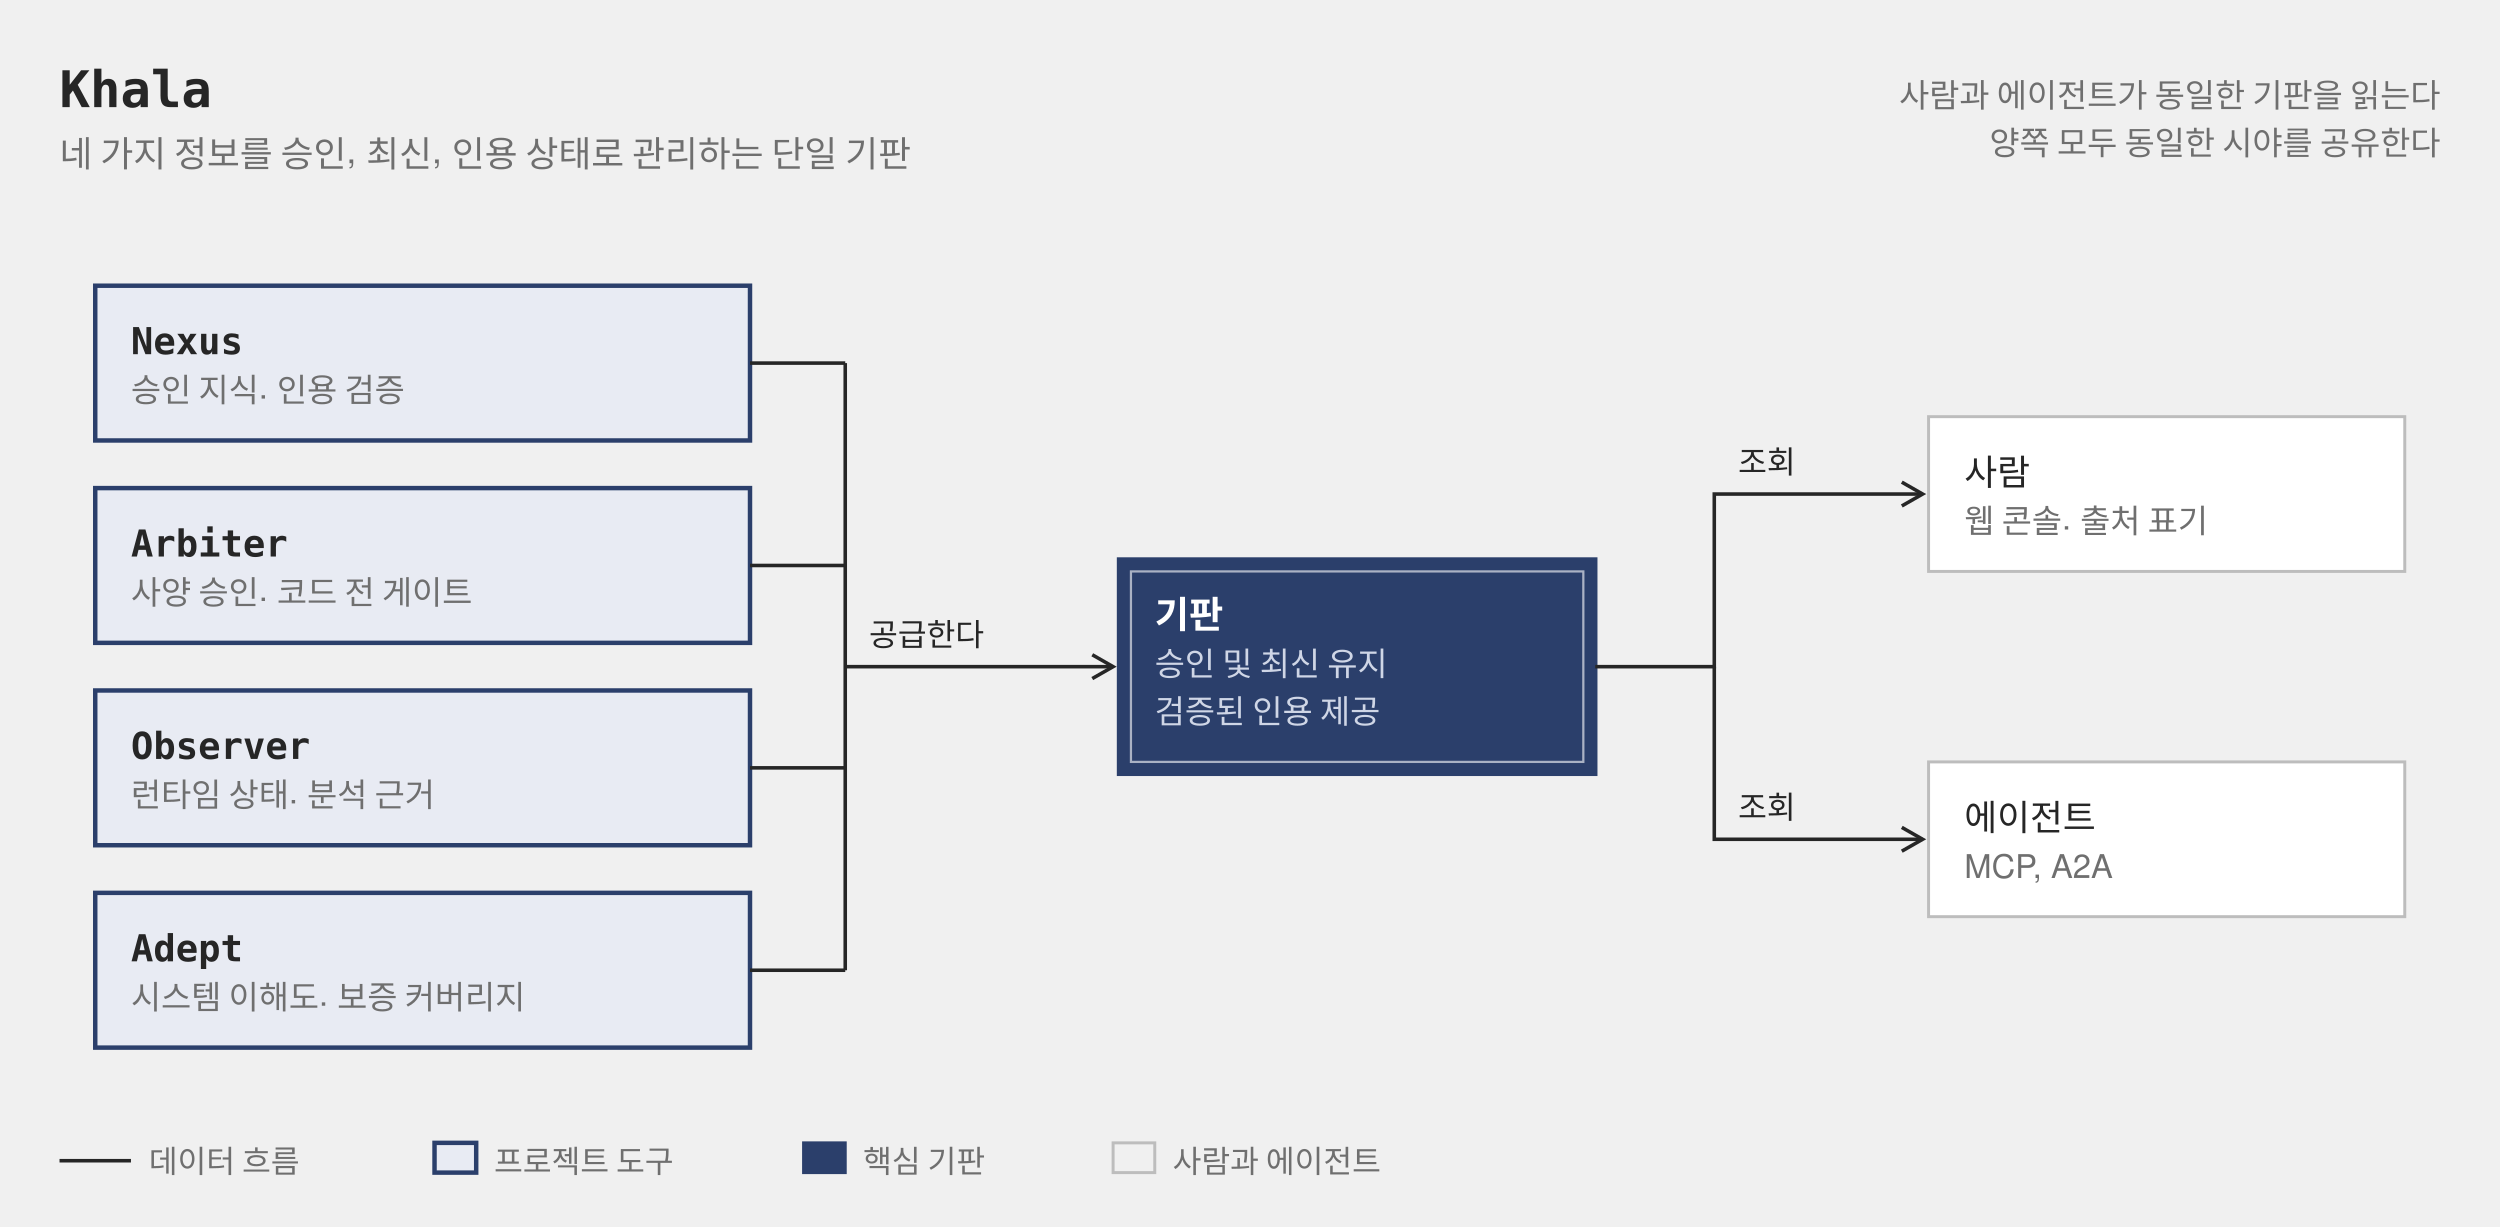
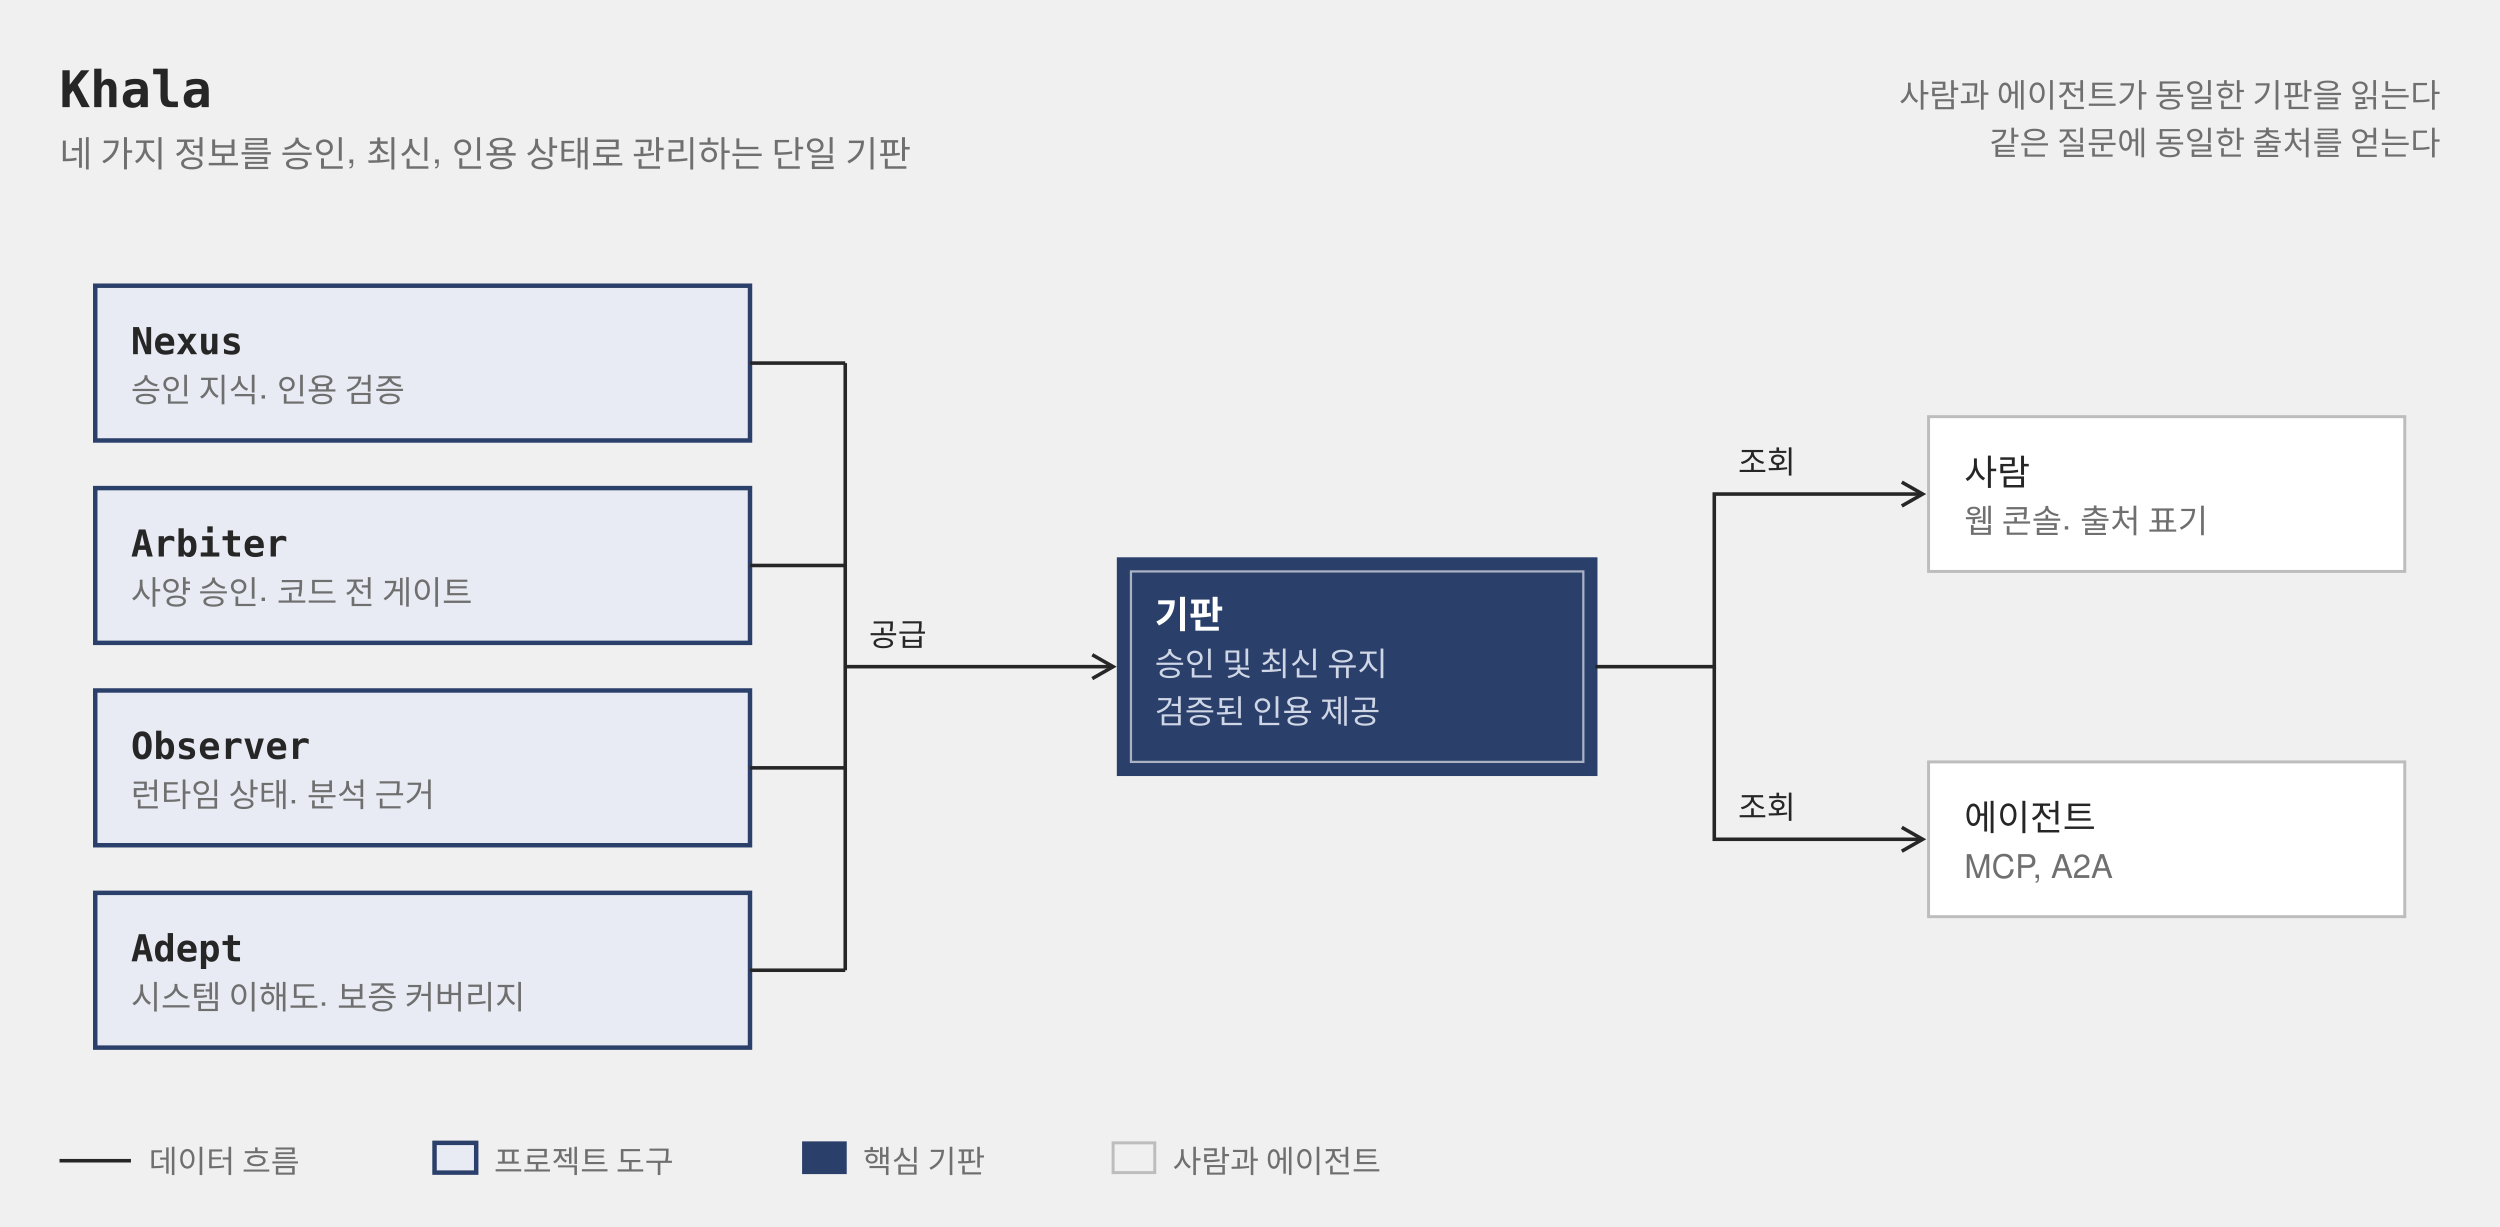
<svg xmlns="http://www.w3.org/2000/svg" width="840" height="412" viewBox="0 0 840 412" role="img" aria-label="네 가지 정보를 승인, 최신, 인용 상태로 관리하는 단일 기판">
  <defs>
    <marker id="data" markerUnits="userSpaceOnUse" markerWidth="10" markerHeight="10" refX="8" refY="5" orient="auto">
      <path d="M1,1 L8,5 L1,9" fill="none" stroke="#262626" stroke-width="1.2" />
    </marker>
    <marker id="cmd" markerUnits="userSpaceOnUse" markerWidth="10" markerHeight="10" refX="8" refY="5" orient="auto">
      <path d="M0,1 L9,5 L0,9 Z" fill="#b23a1d" />
    </marker>
  </defs>
  <g font-family="'Helvetica Neue', Helvetica, Arial, 'Apple SD Gothic Neo', 'Malgun Gothic', 'Noto Sans KR', 'Noto Sans CJK KR', sans-serif" fill="#262626">
    <text x="20" y="36" font-size="17" font-weight="700" font-family="Menlo, Consolas, 'DejaVu Sans Mono', monospace">Khala</text>
    <text x="20" y="56" font-size="12" fill="#6f6f6f">네 가지 정보를 승인, 최신, 인용 상태로 관리하는 단일 기판</text>
    <text x="820" y="36" font-size="11" fill="#6f6f6f" text-anchor="end">사람과 에이전트가 동일한 기판을 읽는다</text>
-     <text x="820" y="52" font-size="11" fill="#6f6f6f" text-anchor="end">양쪽 모두 동일한 시야를 공유한다</text>
+     <text x="820" y="52" font-size="11" fill="#6f6f6f" text-anchor="end">같은 질문에 동일한 출처를 얻는다</text>
    <rect x="32" y="96" width="220" height="52" fill="#e8ebf3" stroke="#2b3f6b" stroke-width="1.5" />
    <text x="44" y="119" font-size="12.5" font-weight="700" font-family="Menlo, Consolas, 'DejaVu Sans Mono', monospace">Nexus</text>
    <text x="44" y="135" font-size="11" fill="#6f6f6f">승인 지식. 인용 검증</text>
    <rect x="32" y="164" width="220" height="52" fill="#e8ebf3" stroke="#2b3f6b" stroke-width="1.5" />
    <text x="44" y="187" font-size="12.5" font-weight="700" font-family="Menlo, Consolas, 'DejaVu Sans Mono', monospace">Arbiter</text>
    <text x="44" y="203" font-size="11" fill="#6f6f6f">사양 승인. 코드 전 게이트</text>
    <rect x="32" y="232" width="220" height="52" fill="#e8ebf3" stroke="#2b3f6b" stroke-width="1.5" />
    <text x="44" y="255" font-size="12.5" font-weight="700" font-family="Menlo, Consolas, 'DejaVu Sans Mono', monospace">Observer</text>
    <text x="44" y="271" font-size="11" fill="#6f6f6f">런타임 상태. 분석 근거</text>
    <rect x="32" y="300" width="220" height="52" fill="#e8ebf3" stroke="#2b3f6b" stroke-width="1.5" />
    <text x="44" y="323" font-size="12.5" font-weight="700" font-family="Menlo, Consolas, 'DejaVu Sans Mono', monospace">Adept</text>
    <text x="44" y="339" font-size="11" fill="#6f6f6f">시스템 이해도. 보증 커버리지</text>
    <rect x="376" y="188" width="160" height="72" fill="#2b3f6b" stroke="#2b3f6b" stroke-width="1.5" />
    <rect x="380" y="192" width="152" height="64" fill="none" stroke="#ffffff" stroke-width="0.75" stroke-opacity="0.6" />
    <text x="388" y="211" font-size="12.5" fill="#ffffff" font-weight="700" font-family="Menlo, Consolas, 'DejaVu Sans Mono', monospace">기판</text>
    <text x="388" y="227" font-size="11" fill="#cfd6e6">승인 및 최신 유지</text>
    <text x="388" y="243" font-size="11" fill="#cfd6e6">검증된 인용 제공</text>
    <rect x="648" y="140" width="160" height="52" fill="#ffffff" stroke="#bdbdbd" />
    <text x="660" y="163" font-size="12" font-family="Menlo, Consolas, 'DejaVu Sans Mono', monospace">사람</text>
    <text x="660" y="179" font-size="11" fill="#6f6f6f">웹 콘솔. 출처 표기</text>
    <rect x="648" y="256" width="160" height="52" fill="#ffffff" stroke="#bdbdbd" />
    <text x="660" y="279" font-size="12" font-family="Menlo, Consolas, 'DejaVu Sans Mono', monospace">에이전트</text>
    <text x="660" y="295" font-size="11" fill="#6f6f6f">MCP, A2A</text>
    <g fill="none" stroke="#262626" stroke-width="1.2">
      <path d="M252,122 H284" />
      <path d="M252,190 H284" />
      <path d="M252,258 H284" />
      <path d="M252,326 H284" />
      <path d="M284,122 V326" />
      <path d="M284,224 H374" marker-end="url(#data)" />
      <path d="M536,224 H576 V166 H646" marker-end="url(#data)" />
      <path d="M576,224 V282 H646" marker-end="url(#data)" />
    </g>
    <g font-size="10.5" fill="#262626">
-       <text x="292" y="217" font-size="10.5">공급한다</text>
+       <text x="292" y="217" font-size="10.5">공급</text>
      <text x="584" y="159" font-size="10.5">조회</text>
      <text x="584" y="275" font-size="10.5">조회</text>
    </g>
  </g>
  <g font-size="10.5" fill="#6f6f6f">
    <path d="M20,390 H44" fill="none" stroke="#262626" stroke-width="1.2" />
    <text x="50" y="394">데이터 흐름</text>
    <rect x="146" y="384" width="14" height="10" fill="#e8ebf3" stroke="#2b3f6b" stroke-width="1.5" />
    <text x="166" y="394">프로젝트 도구</text>
    <rect x="270" y="384" width="14" height="10" fill="#2b3f6b" stroke="#2b3f6b" />
    <text x="290" y="394">핵심 기판</text>
    <rect x="374" y="384" width="14" height="10" fill="none" stroke="#bdbdbd" />
    <text x="394" y="394">사람과 에이전트</text>
  </g>
</svg>
